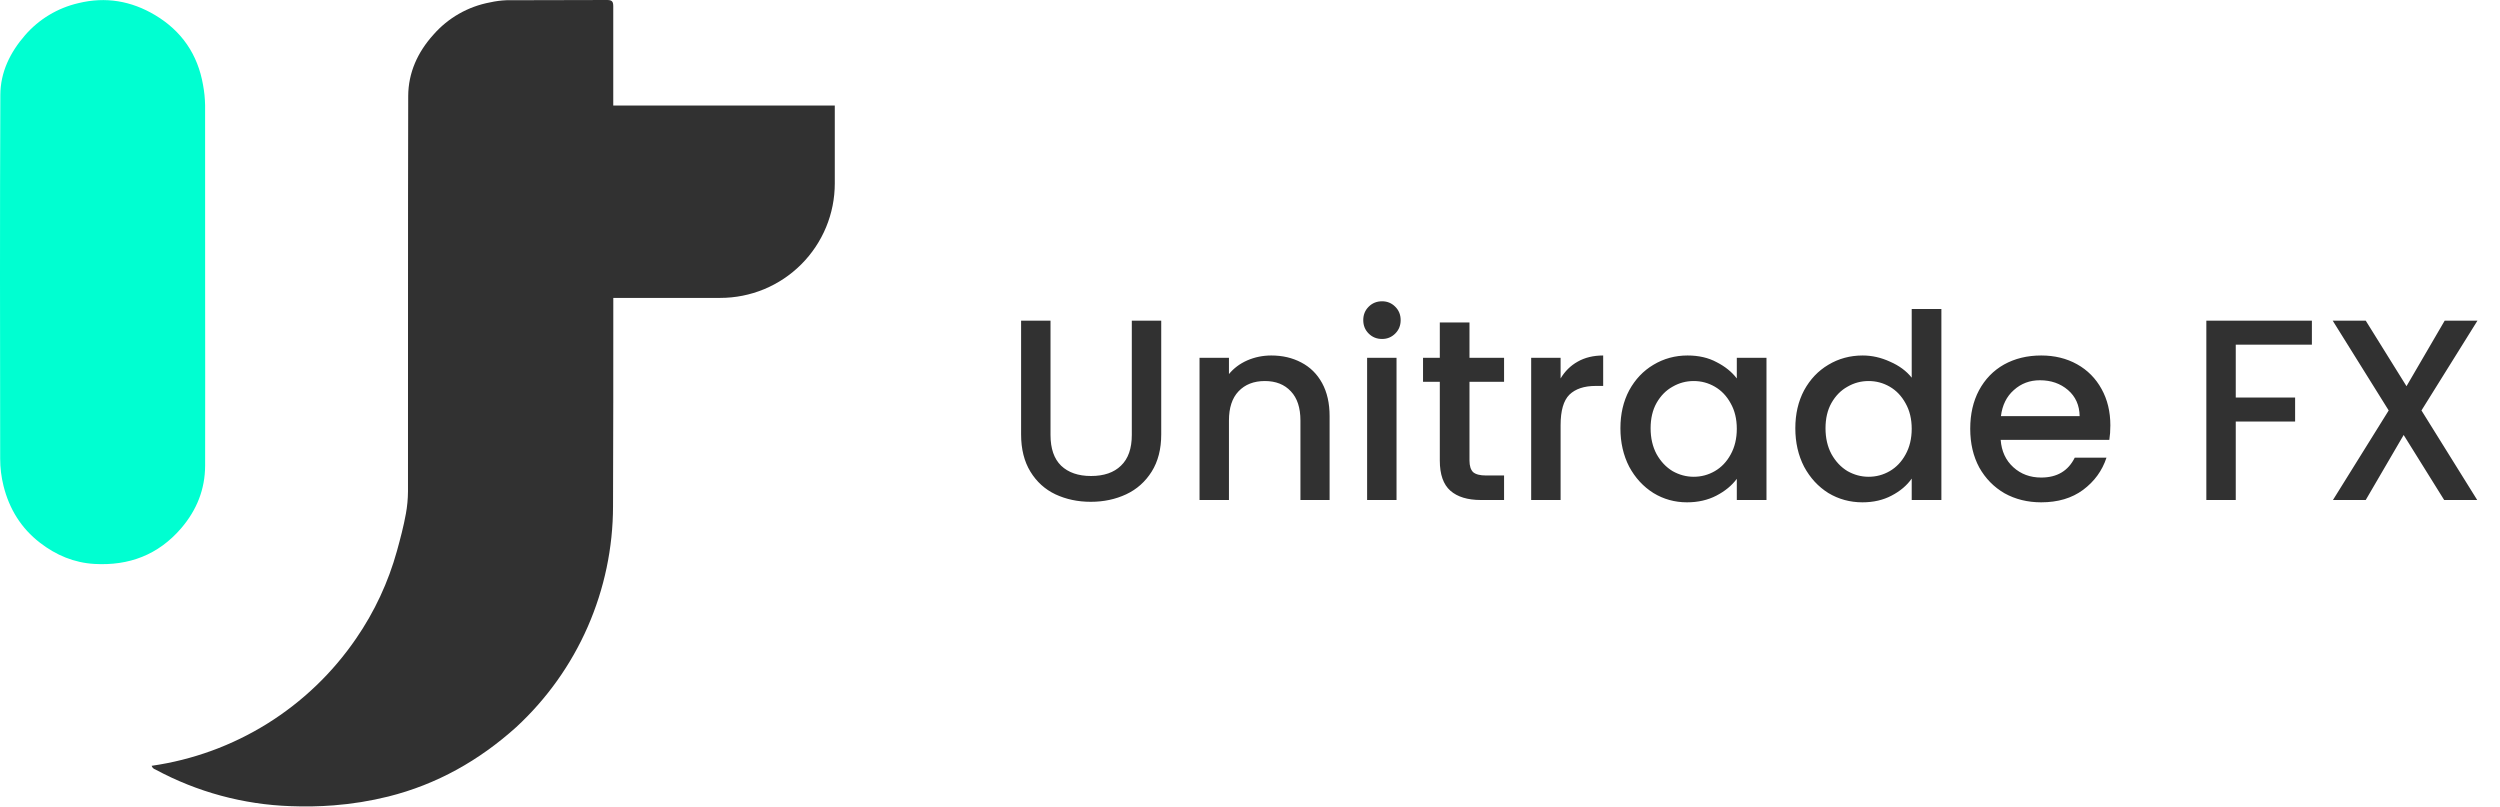
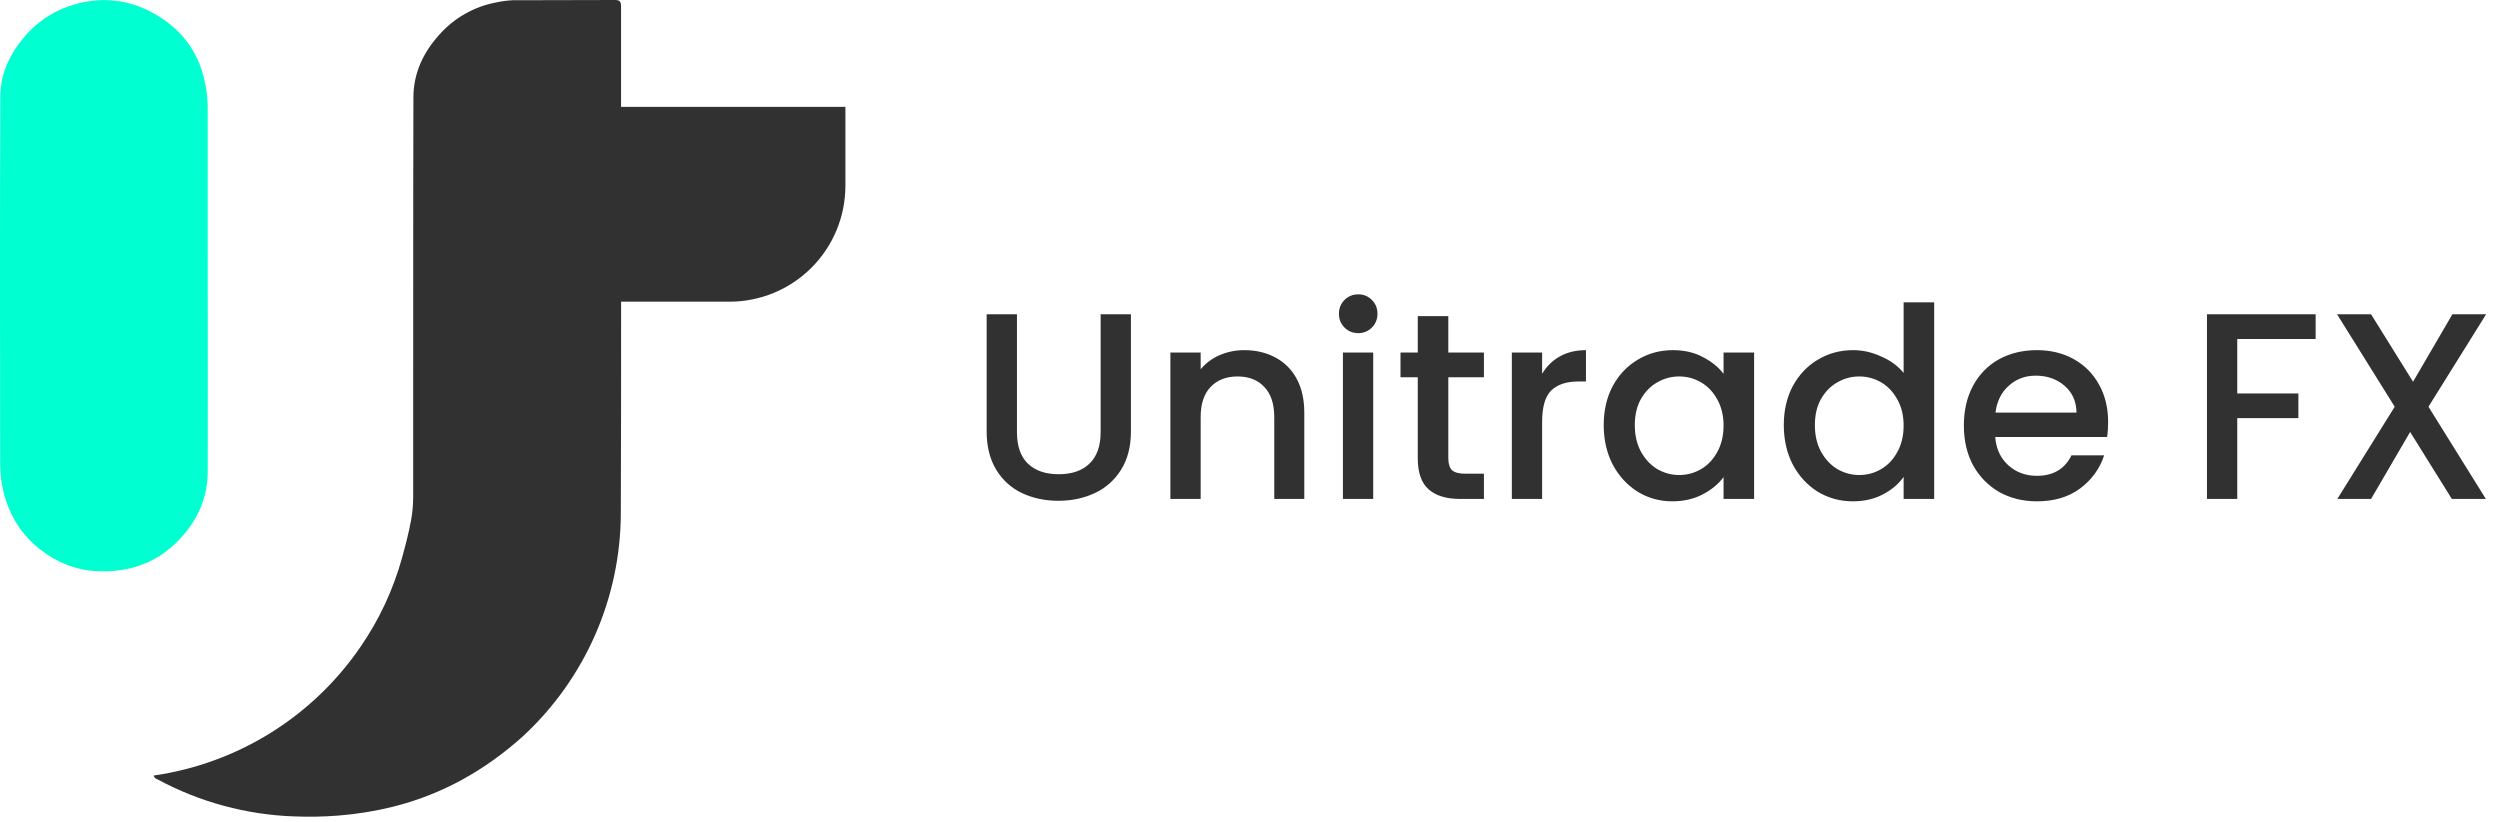
- <svg xmlns="http://www.w3.org/2000/svg" width="155" height="50" viewBox="0 0 155 50" fill="none">
-   <path d="M12.718 17.815C12.718 21.501 12.728 25.187 12.718 28.873C12.712 30.34 12.199 31.621 11.238 32.746C9.812 34.408 7.993 35.086 5.853 34.964C4.597 34.892 3.473 34.42 2.477 33.649C1.303 32.742 0.573 31.548 0.217 30.121C0.08 29.57 0.011 29.005 0.011 28.438C0.002 20.919 -0.012 13.401 0.021 5.883C0.026 4.474 0.631 3.243 1.554 2.183C2.418 1.188 3.575 0.492 4.86 0.195C6.549 -0.219 8.139 0.055 9.618 0.938C11.261 1.92 12.26 3.371 12.588 5.263C12.666 5.678 12.709 6.099 12.716 6.521C12.722 10.283 12.717 14.049 12.718 17.815Z" fill="#00FFD1" />
-   <path d="M38.022 6.544C38.022 4.497 38.022 2.45 38.022 0.405C38.022 0.103 37.96 -0.002 37.633 3.81628e-05C35.557 0.015 33.481 3.75899e-05 31.404 0.014C31.062 0.028 30.723 0.072 30.389 0.147C29.022 0.4 27.782 1.108 26.868 2.155C25.892 3.238 25.314 4.508 25.309 5.96C25.288 14.132 25.302 22.304 25.295 30.475C25.292 30.937 25.248 31.398 25.165 31.852C25.025 32.629 24.822 33.392 24.612 34.155C24.076 36.094 23.22 37.931 22.079 39.588C20.628 41.71 18.752 43.508 16.57 44.867C14.388 46.225 11.947 47.115 9.402 47.48C9.419 47.534 9.448 47.582 9.488 47.621C9.527 47.66 9.576 47.69 9.629 47.706C12.214 49.104 15.088 49.883 18.026 49.982C18.914 50.017 19.804 50.001 20.69 49.932C21.833 49.844 22.966 49.66 24.078 49.384C27.09 48.63 29.712 47.147 32.011 45.078C33.9 43.332 35.408 41.215 36.44 38.859C37.471 36.504 38.005 33.96 38.008 31.388C38.022 27.085 38.028 22.779 38.025 18.47H44.658C45.59 18.47 46.514 18.286 47.375 17.93C48.236 17.573 49.019 17.05 49.678 16.39C50.337 15.731 50.86 14.948 51.217 14.087C51.574 13.226 51.757 12.302 51.757 11.37V6.544H38.022Z" fill="#313131" />
-   <path d="M65.132 19.88V26.968C65.132 27.811 65.351 28.445 65.788 28.872C66.236 29.299 66.855 29.512 67.644 29.512C68.444 29.512 69.063 29.299 69.5 28.872C69.948 28.445 70.172 27.811 70.172 26.968V19.88H71.996V26.936C71.996 27.843 71.799 28.611 71.404 29.24C71.009 29.869 70.481 30.339 69.82 30.648C69.159 30.957 68.428 31.112 67.628 31.112C66.828 31.112 66.097 30.957 65.436 30.648C64.785 30.339 64.268 29.869 63.884 29.24C63.5 28.611 63.308 27.843 63.308 26.936V19.88H65.132ZM78.819 22.04C79.512 22.04 80.131 22.184 80.675 22.472C81.23 22.76 81.662 23.187 81.971 23.752C82.28 24.317 82.435 25 82.435 25.8V31H80.627V26.072C80.627 25.283 80.43 24.68 80.035 24.264C79.64 23.837 79.102 23.624 78.419 23.624C77.736 23.624 77.192 23.837 76.787 24.264C76.392 24.68 76.195 25.283 76.195 26.072V31H74.371V22.184H76.195V23.192C76.494 22.829 76.872 22.547 77.331 22.344C77.8 22.141 78.296 22.04 78.819 22.04ZM85.689 21.016C85.359 21.016 85.082 20.904 84.858 20.68C84.633 20.456 84.522 20.179 84.522 19.848C84.522 19.517 84.633 19.24 84.858 19.016C85.082 18.792 85.359 18.68 85.689 18.68C86.01 18.68 86.281 18.792 86.505 19.016C86.73 19.24 86.841 19.517 86.841 19.848C86.841 20.179 86.73 20.456 86.505 20.68C86.281 20.904 86.01 21.016 85.689 21.016ZM86.585 22.184V31H84.761V22.184H86.585ZM91.108 23.672V28.552C91.108 28.883 91.183 29.123 91.332 29.272C91.492 29.411 91.759 29.48 92.132 29.48H93.252V31H91.812C90.991 31 90.362 30.808 89.924 30.424C89.487 30.04 89.268 29.416 89.268 28.552V23.672H88.228V22.184H89.268V19.992H91.108V22.184H93.252V23.672H91.108ZM96.757 23.464C97.024 23.016 97.376 22.669 97.813 22.424C98.261 22.168 98.789 22.04 99.397 22.04V23.928H98.933C98.219 23.928 97.675 24.109 97.301 24.472C96.939 24.835 96.757 25.464 96.757 26.36V31H94.933V22.184H96.757V23.464ZM100.466 26.552C100.466 25.667 100.647 24.883 101.01 24.2C101.383 23.517 101.885 22.989 102.514 22.616C103.154 22.232 103.858 22.04 104.626 22.04C105.319 22.04 105.922 22.179 106.434 22.456C106.957 22.723 107.373 23.059 107.682 23.464V22.184H109.522V31H107.682V29.688C107.373 30.104 106.951 30.451 106.418 30.728C105.885 31.005 105.277 31.144 104.594 31.144C103.837 31.144 103.143 30.952 102.514 30.568C101.885 30.173 101.383 29.629 101.01 28.936C100.647 28.232 100.466 27.437 100.466 26.552ZM107.682 26.584C107.682 25.976 107.554 25.448 107.298 25C107.053 24.552 106.727 24.211 106.322 23.976C105.917 23.741 105.479 23.624 105.01 23.624C104.541 23.624 104.103 23.741 103.698 23.976C103.293 24.2 102.962 24.536 102.706 24.984C102.461 25.421 102.338 25.944 102.338 26.552C102.338 27.16 102.461 27.693 102.706 28.152C102.962 28.611 103.293 28.963 103.698 29.208C104.114 29.443 104.551 29.56 105.01 29.56C105.479 29.56 105.917 29.443 106.322 29.208C106.727 28.973 107.053 28.632 107.298 28.184C107.554 27.725 107.682 27.192 107.682 26.584ZM111.31 26.552C111.31 25.667 111.491 24.883 111.854 24.2C112.227 23.517 112.728 22.989 113.358 22.616C113.998 22.232 114.707 22.04 115.486 22.04C116.062 22.04 116.627 22.168 117.182 22.424C117.747 22.669 118.195 23 118.526 23.416V19.16H120.366V31H118.526V29.672C118.227 30.099 117.811 30.451 117.278 30.728C116.755 31.005 116.152 31.144 115.47 31.144C114.702 31.144 113.998 30.952 113.358 30.568C112.728 30.173 112.227 29.629 111.854 28.936C111.491 28.232 111.31 27.437 111.31 26.552ZM118.526 26.584C118.526 25.976 118.398 25.448 118.142 25C117.896 24.552 117.571 24.211 117.166 23.976C116.76 23.741 116.323 23.624 115.854 23.624C115.384 23.624 114.947 23.741 114.542 23.976C114.136 24.2 113.806 24.536 113.55 24.984C113.304 25.421 113.182 25.944 113.182 26.552C113.182 27.16 113.304 27.693 113.55 28.152C113.806 28.611 114.136 28.963 114.542 29.208C114.958 29.443 115.395 29.56 115.854 29.56C116.323 29.56 116.76 29.443 117.166 29.208C117.571 28.973 117.896 28.632 118.142 28.184C118.398 27.725 118.526 27.192 118.526 26.584ZM130.842 26.376C130.842 26.707 130.82 27.005 130.778 27.272H124.042C124.095 27.976 124.356 28.541 124.826 28.968C125.295 29.395 125.871 29.608 126.554 29.608C127.535 29.608 128.228 29.197 128.634 28.376H130.602C130.335 29.187 129.85 29.853 129.146 30.376C128.452 30.888 127.588 31.144 126.554 31.144C125.711 31.144 124.954 30.957 124.282 30.584C123.62 30.2 123.098 29.667 122.714 28.984C122.34 28.291 122.154 27.491 122.154 26.584C122.154 25.677 122.335 24.883 122.698 24.2C123.071 23.507 123.588 22.973 124.25 22.6C124.922 22.227 125.69 22.04 126.554 22.04C127.386 22.04 128.127 22.221 128.778 22.584C129.428 22.947 129.935 23.459 130.298 24.12C130.66 24.771 130.842 25.523 130.842 26.376ZM128.938 25.8C128.927 25.128 128.687 24.589 128.218 24.184C127.748 23.779 127.167 23.576 126.474 23.576C125.844 23.576 125.306 23.779 124.858 24.184C124.41 24.579 124.143 25.117 124.058 25.8H128.938ZM143.337 19.88V21.368H138.617V24.648H142.297V26.136H138.617V31H136.793V19.88H143.337ZM150.131 25.448L153.587 31H151.539L149.027 26.968L146.675 31H144.643L148.099 25.448L144.627 19.88H146.675L149.203 23.944L151.571 19.88H153.603L150.131 25.448Z" fill="#313131" />
+ <svg xmlns="http://www.w3.org/2000/svg" width="207" height="68" viewBox="0 0 207 68" fill="none">
+   <path d="M17.201 24.095C17.201 29.079 17.214 34.066 17.201 39.05C17.193 41.034 16.499 42.766 15.199 44.289C13.271 46.537 10.81 47.453 7.916 47.287C6.217 47.191 4.697 46.553 3.35 45.51C1.763 44.282 0.776 42.668 0.293 40.738C0.108 39.993 0.015 39.228 0.015 38.461C0.002 28.292 -0.017 18.124 0.028 7.956C0.036 6.051 0.853 4.386 2.101 2.953C3.27 1.606 4.836 0.665 6.573 0.264C8.857 -0.297 11.008 0.075 13.008 1.268C15.231 2.597 16.582 4.559 17.025 7.118C17.131 7.68 17.189 8.249 17.198 8.82C17.206 13.908 17.199 19 17.201 24.095Z" fill="#00FFD1" />
+   <path d="M51.423 8.85C51.423 6.082 51.423 3.314 51.423 0.548C51.423 0.14 51.339 -0.003 50.898 5.16142e-05C48.09 0.021 45.282 5.08394e-05 42.473 0.019C42.011 0.038 41.552 0.098 41.1 0.198C39.252 0.541 37.574 1.498 36.338 2.915C35.019 4.38 34.236 6.098 34.23 8.061C34.201 19.113 34.22 30.165 34.211 41.217C34.207 41.842 34.148 42.465 34.035 43.079C33.846 44.13 33.571 45.162 33.287 46.194C32.562 48.817 31.404 51.3 29.861 53.542C27.899 56.412 25.362 58.843 22.41 60.681C19.459 62.518 16.158 63.722 12.716 64.216C12.739 64.288 12.778 64.353 12.832 64.406C12.885 64.46 12.951 64.499 13.023 64.521C16.519 66.412 20.407 67.466 24.38 67.599C25.581 67.647 26.784 67.625 27.983 67.532C29.528 67.412 31.061 67.165 32.565 66.791C36.638 65.77 40.184 63.765 43.294 60.967C45.849 58.606 47.888 55.743 49.284 52.557C50.679 49.37 51.401 45.93 51.404 42.452C51.423 36.631 51.431 30.807 51.428 24.98H60.399C61.66 24.98 62.909 24.732 64.074 24.249C65.239 23.767 66.297 23.059 67.189 22.168C68.08 21.276 68.787 20.218 69.27 19.052C69.752 17.887 70 16.639 70 15.378V8.85H51.423Z" fill="#313131" />
+   <path d="M84.203 26.022V35.768C84.203 36.927 84.504 37.799 85.105 38.386C85.721 38.973 86.572 39.266 87.657 39.266C88.757 39.266 89.608 38.973 90.209 38.386C90.825 37.799 91.133 36.927 91.133 35.768V26.022H93.641V35.724C93.641 36.971 93.37 38.027 92.827 38.892C92.285 39.757 91.559 40.403 90.649 40.828C89.74 41.253 88.735 41.466 87.635 41.466C86.535 41.466 85.531 41.253 84.621 40.828C83.727 40.403 83.015 39.757 82.487 38.892C81.959 38.027 81.695 36.971 81.695 35.724V26.022H84.203ZM103.023 28.992C103.976 28.992 104.827 29.19 105.575 29.586C106.338 29.982 106.932 30.569 107.357 31.346C107.782 32.123 107.995 33.062 107.995 34.162V41.312H105.509V34.536C105.509 33.451 105.238 32.622 104.695 32.05C104.152 31.463 103.412 31.17 102.473 31.17C101.534 31.17 100.786 31.463 100.229 32.05C99.686 32.622 99.415 33.451 99.415 34.536V41.312H96.907V29.19H99.415V30.576C99.826 30.077 100.346 29.689 100.977 29.41C101.622 29.131 102.304 28.992 103.023 28.992ZM112.47 27.584C112.015 27.584 111.634 27.43 111.326 27.122C111.018 26.814 110.864 26.433 110.864 25.978C110.864 25.523 111.018 25.142 111.326 24.834C111.634 24.526 112.015 24.372 112.47 24.372C112.91 24.372 113.284 24.526 113.592 24.834C113.9 25.142 114.054 25.523 114.054 25.978C114.054 26.433 113.9 26.814 113.592 27.122C113.284 27.43 112.91 27.584 112.47 27.584ZM113.702 29.19V41.312H111.194V29.19H113.702ZM119.921 31.236V37.946C119.921 38.401 120.023 38.731 120.229 38.936C120.449 39.127 120.815 39.222 121.329 39.222H122.869V41.312H120.889C119.759 41.312 118.894 41.048 118.293 40.52C117.691 39.992 117.391 39.134 117.391 37.946V31.236H115.961V29.19H117.391V26.176H119.921V29.19H122.869V31.236H119.921ZM127.688 30.95C128.055 30.334 128.539 29.857 129.14 29.52C129.756 29.168 130.482 28.992 131.318 28.992V31.588H130.68C129.698 31.588 128.95 31.837 128.436 32.336C127.938 32.835 127.688 33.7 127.688 34.932V41.312H125.18V29.19H127.688V30.95ZM132.788 35.196C132.788 33.979 133.037 32.901 133.536 31.962C134.049 31.023 134.738 30.297 135.604 29.784C136.484 29.256 137.452 28.992 138.508 28.992C139.461 28.992 140.29 29.183 140.994 29.564C141.712 29.931 142.284 30.393 142.71 30.95V29.19H145.24V41.312H142.71V39.508C142.284 40.08 141.705 40.557 140.972 40.938C140.238 41.319 139.402 41.51 138.464 41.51C137.422 41.51 136.469 41.246 135.604 40.718C134.738 40.175 134.049 39.427 133.536 38.474C133.037 37.506 132.788 36.413 132.788 35.196ZM142.71 35.24C142.71 34.404 142.534 33.678 142.182 33.062C141.844 32.446 141.397 31.977 140.84 31.654C140.282 31.331 139.681 31.17 139.036 31.17C138.39 31.17 137.789 31.331 137.232 31.654C136.674 31.962 136.22 32.424 135.868 33.04C135.53 33.641 135.362 34.36 135.362 35.196C135.362 36.032 135.53 36.765 135.868 37.396C136.22 38.027 136.674 38.511 137.232 38.848C137.804 39.171 138.405 39.332 139.036 39.332C139.681 39.332 140.282 39.171 140.84 38.848C141.397 38.525 141.844 38.056 142.182 37.44C142.534 36.809 142.71 36.076 142.71 35.24ZM147.698 35.196C147.698 33.979 147.947 32.901 148.446 31.962C148.959 31.023 149.648 30.297 150.514 29.784C151.394 29.256 152.369 28.992 153.44 28.992C154.232 28.992 155.009 29.168 155.772 29.52C156.549 29.857 157.165 30.312 157.62 30.884V25.032H160.15V41.312H157.62V39.486C157.209 40.073 156.637 40.557 155.904 40.938C155.185 41.319 154.356 41.51 153.418 41.51C152.362 41.51 151.394 41.246 150.514 40.718C149.648 40.175 148.959 39.427 148.446 38.474C147.947 37.506 147.698 36.413 147.698 35.196ZM157.62 35.24C157.62 34.404 157.444 33.678 157.092 33.062C156.754 32.446 156.307 31.977 155.75 31.654C155.192 31.331 154.591 31.17 153.946 31.17C153.3 31.17 152.699 31.331 152.142 31.654C151.584 31.962 151.13 32.424 150.778 33.04C150.44 33.641 150.272 34.36 150.272 35.196C150.272 36.032 150.44 36.765 150.778 37.396C151.13 38.027 151.584 38.511 152.142 38.848C152.714 39.171 153.315 39.332 153.946 39.332C154.591 39.332 155.192 39.171 155.75 38.848C156.307 38.525 156.754 38.056 157.092 37.44C157.444 36.809 157.62 36.076 157.62 35.24ZM174.554 34.954C174.554 35.409 174.525 35.819 174.466 36.186H165.204C165.277 37.154 165.637 37.931 166.282 38.518C166.927 39.105 167.719 39.398 168.658 39.398C170.007 39.398 170.961 38.833 171.518 37.704H174.224C173.857 38.819 173.19 39.735 172.222 40.454C171.269 41.158 170.081 41.51 168.658 41.51C167.499 41.51 166.458 41.253 165.534 40.74C164.625 40.212 163.906 39.479 163.378 38.54C162.865 37.587 162.608 36.487 162.608 35.24C162.608 33.993 162.857 32.901 163.356 31.962C163.869 31.009 164.581 30.275 165.49 29.762C166.414 29.249 167.47 28.992 168.658 28.992C169.802 28.992 170.821 29.241 171.716 29.74C172.611 30.239 173.307 30.943 173.806 31.852C174.305 32.747 174.554 33.781 174.554 34.954ZM171.936 34.162C171.921 33.238 171.591 32.497 170.946 31.94C170.301 31.383 169.501 31.104 168.548 31.104C167.683 31.104 166.942 31.383 166.326 31.94C165.71 32.483 165.343 33.223 165.226 34.162H171.936ZM191.735 26.022V28.068H185.245V32.578H190.305V34.624H185.245V41.312H182.737V26.022H191.735ZM201.077 33.678L205.829 41.312H203.013L199.559 35.768L196.325 41.312H193.531L198.283 33.678L193.509 26.022H196.325L199.801 31.61L203.057 26.022H205.851L201.077 33.678Z" fill="#313131" />
</svg>
